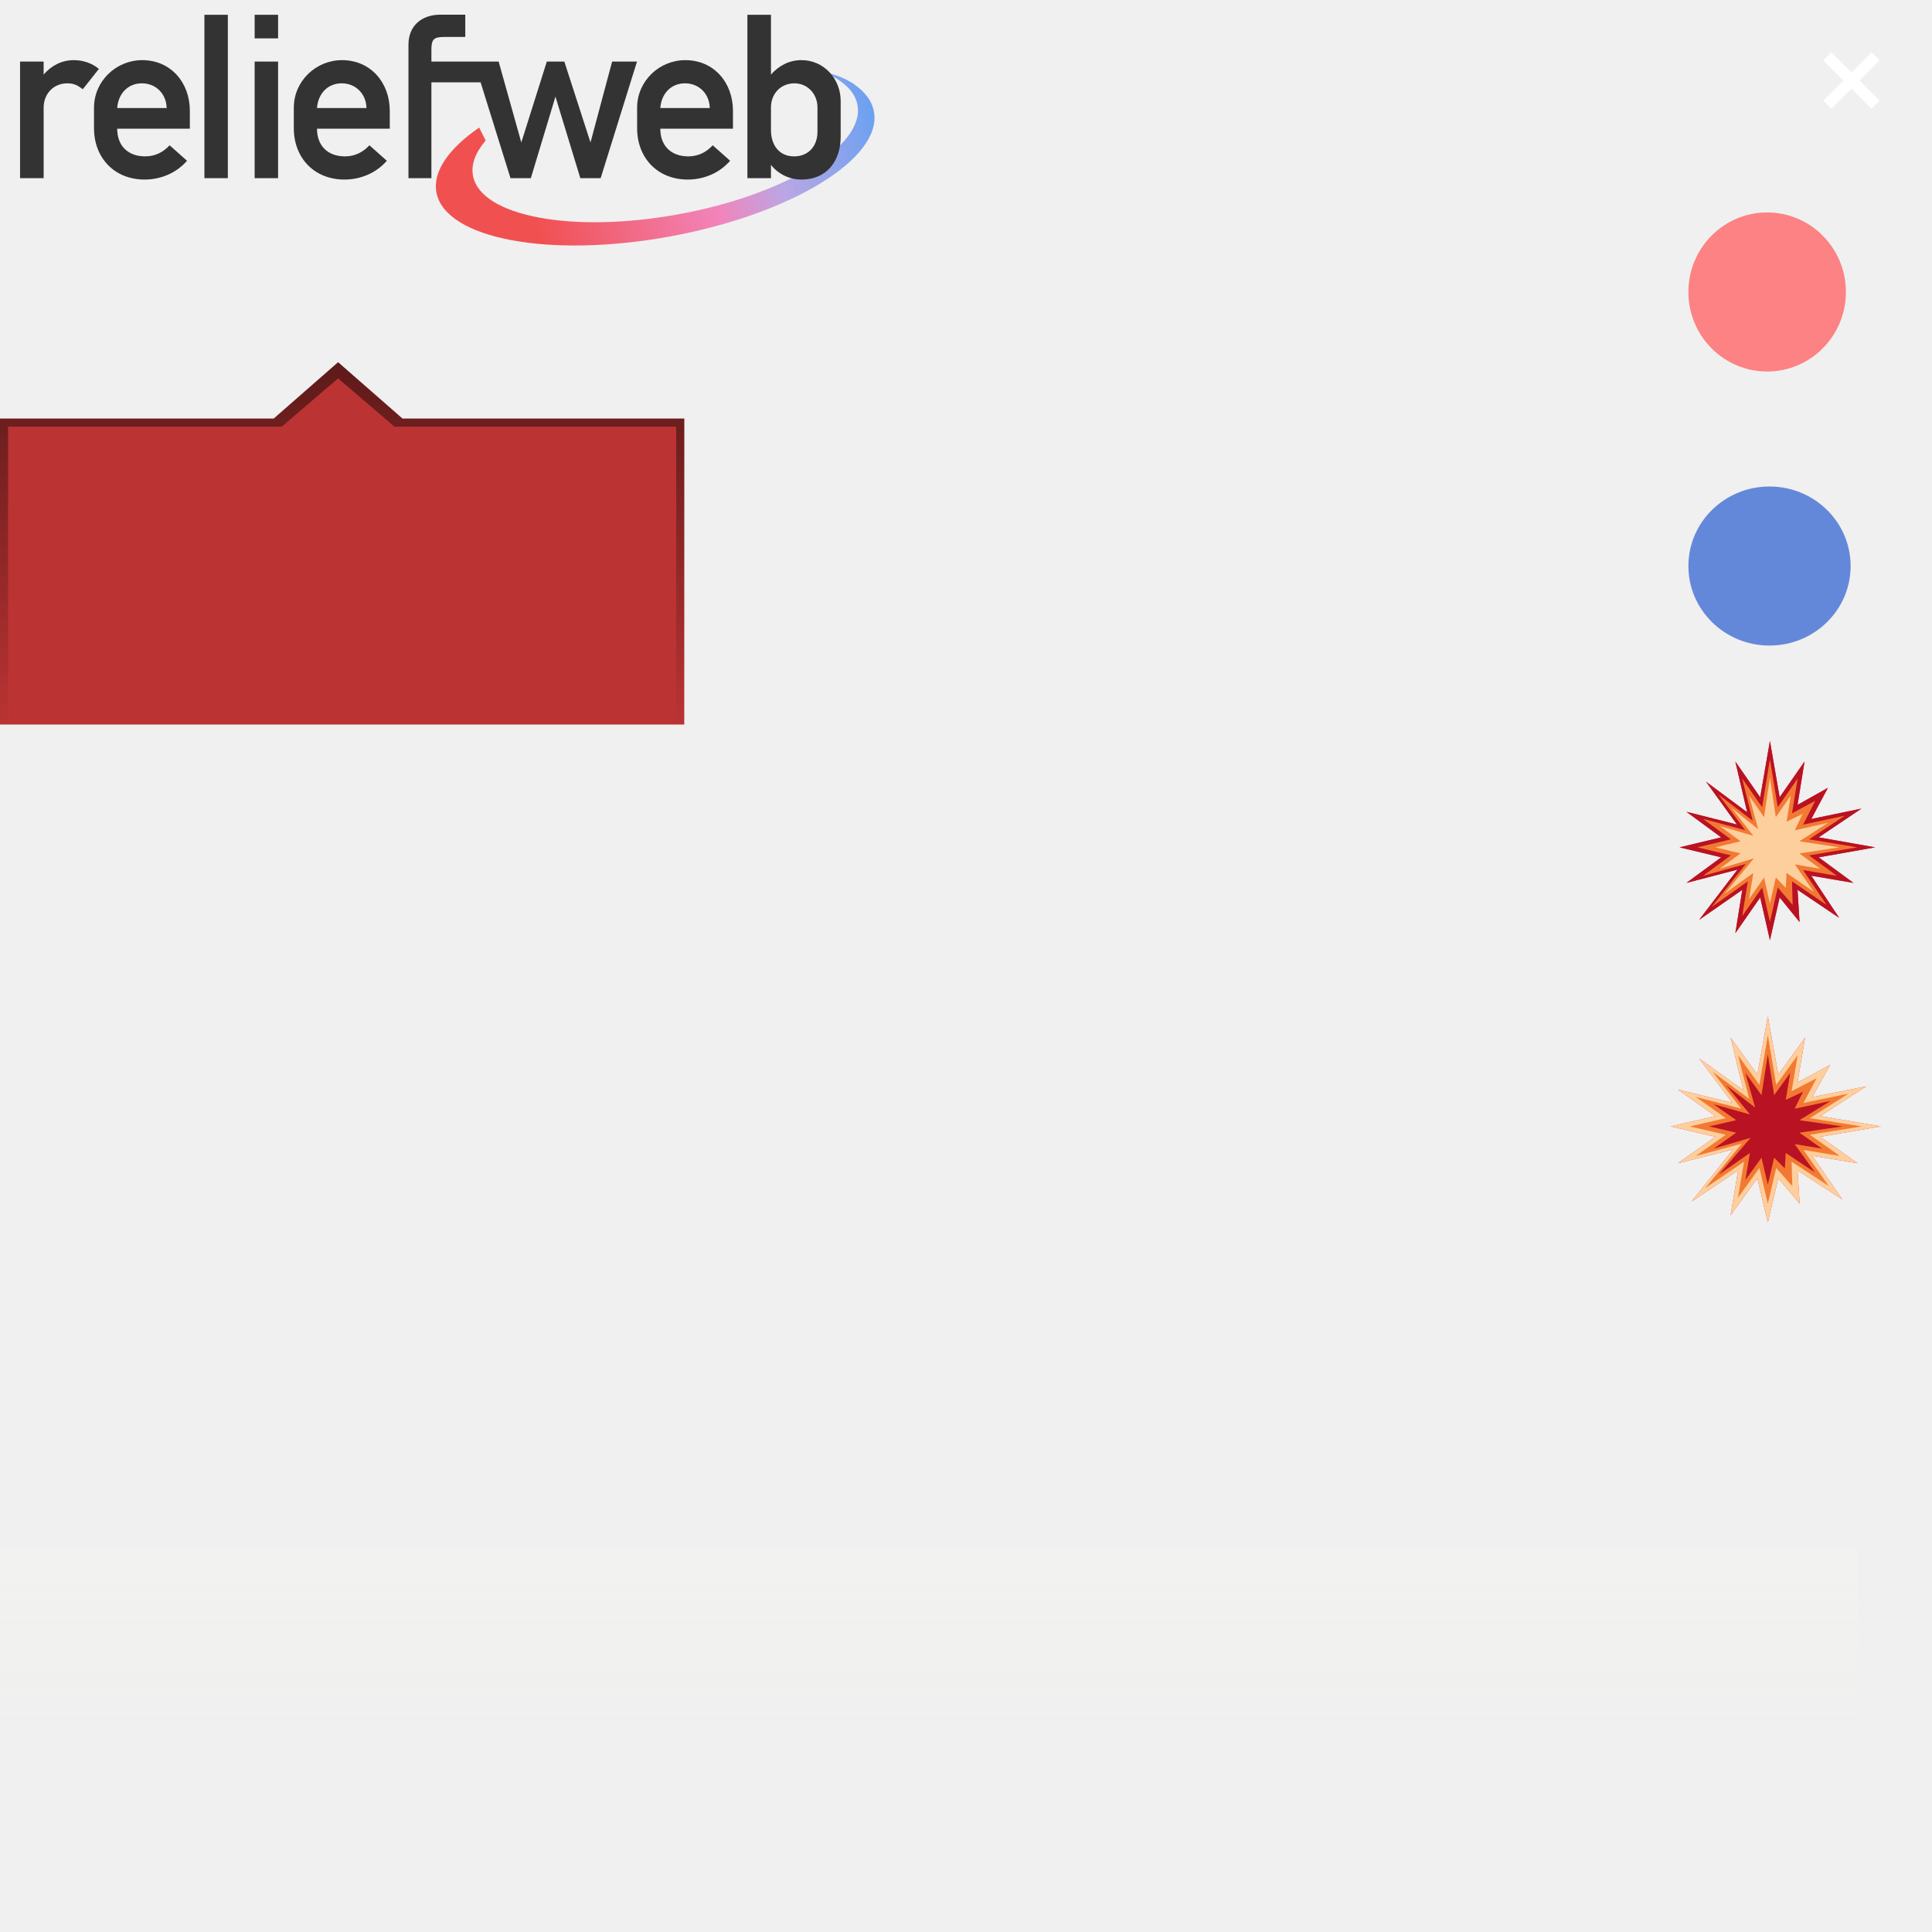
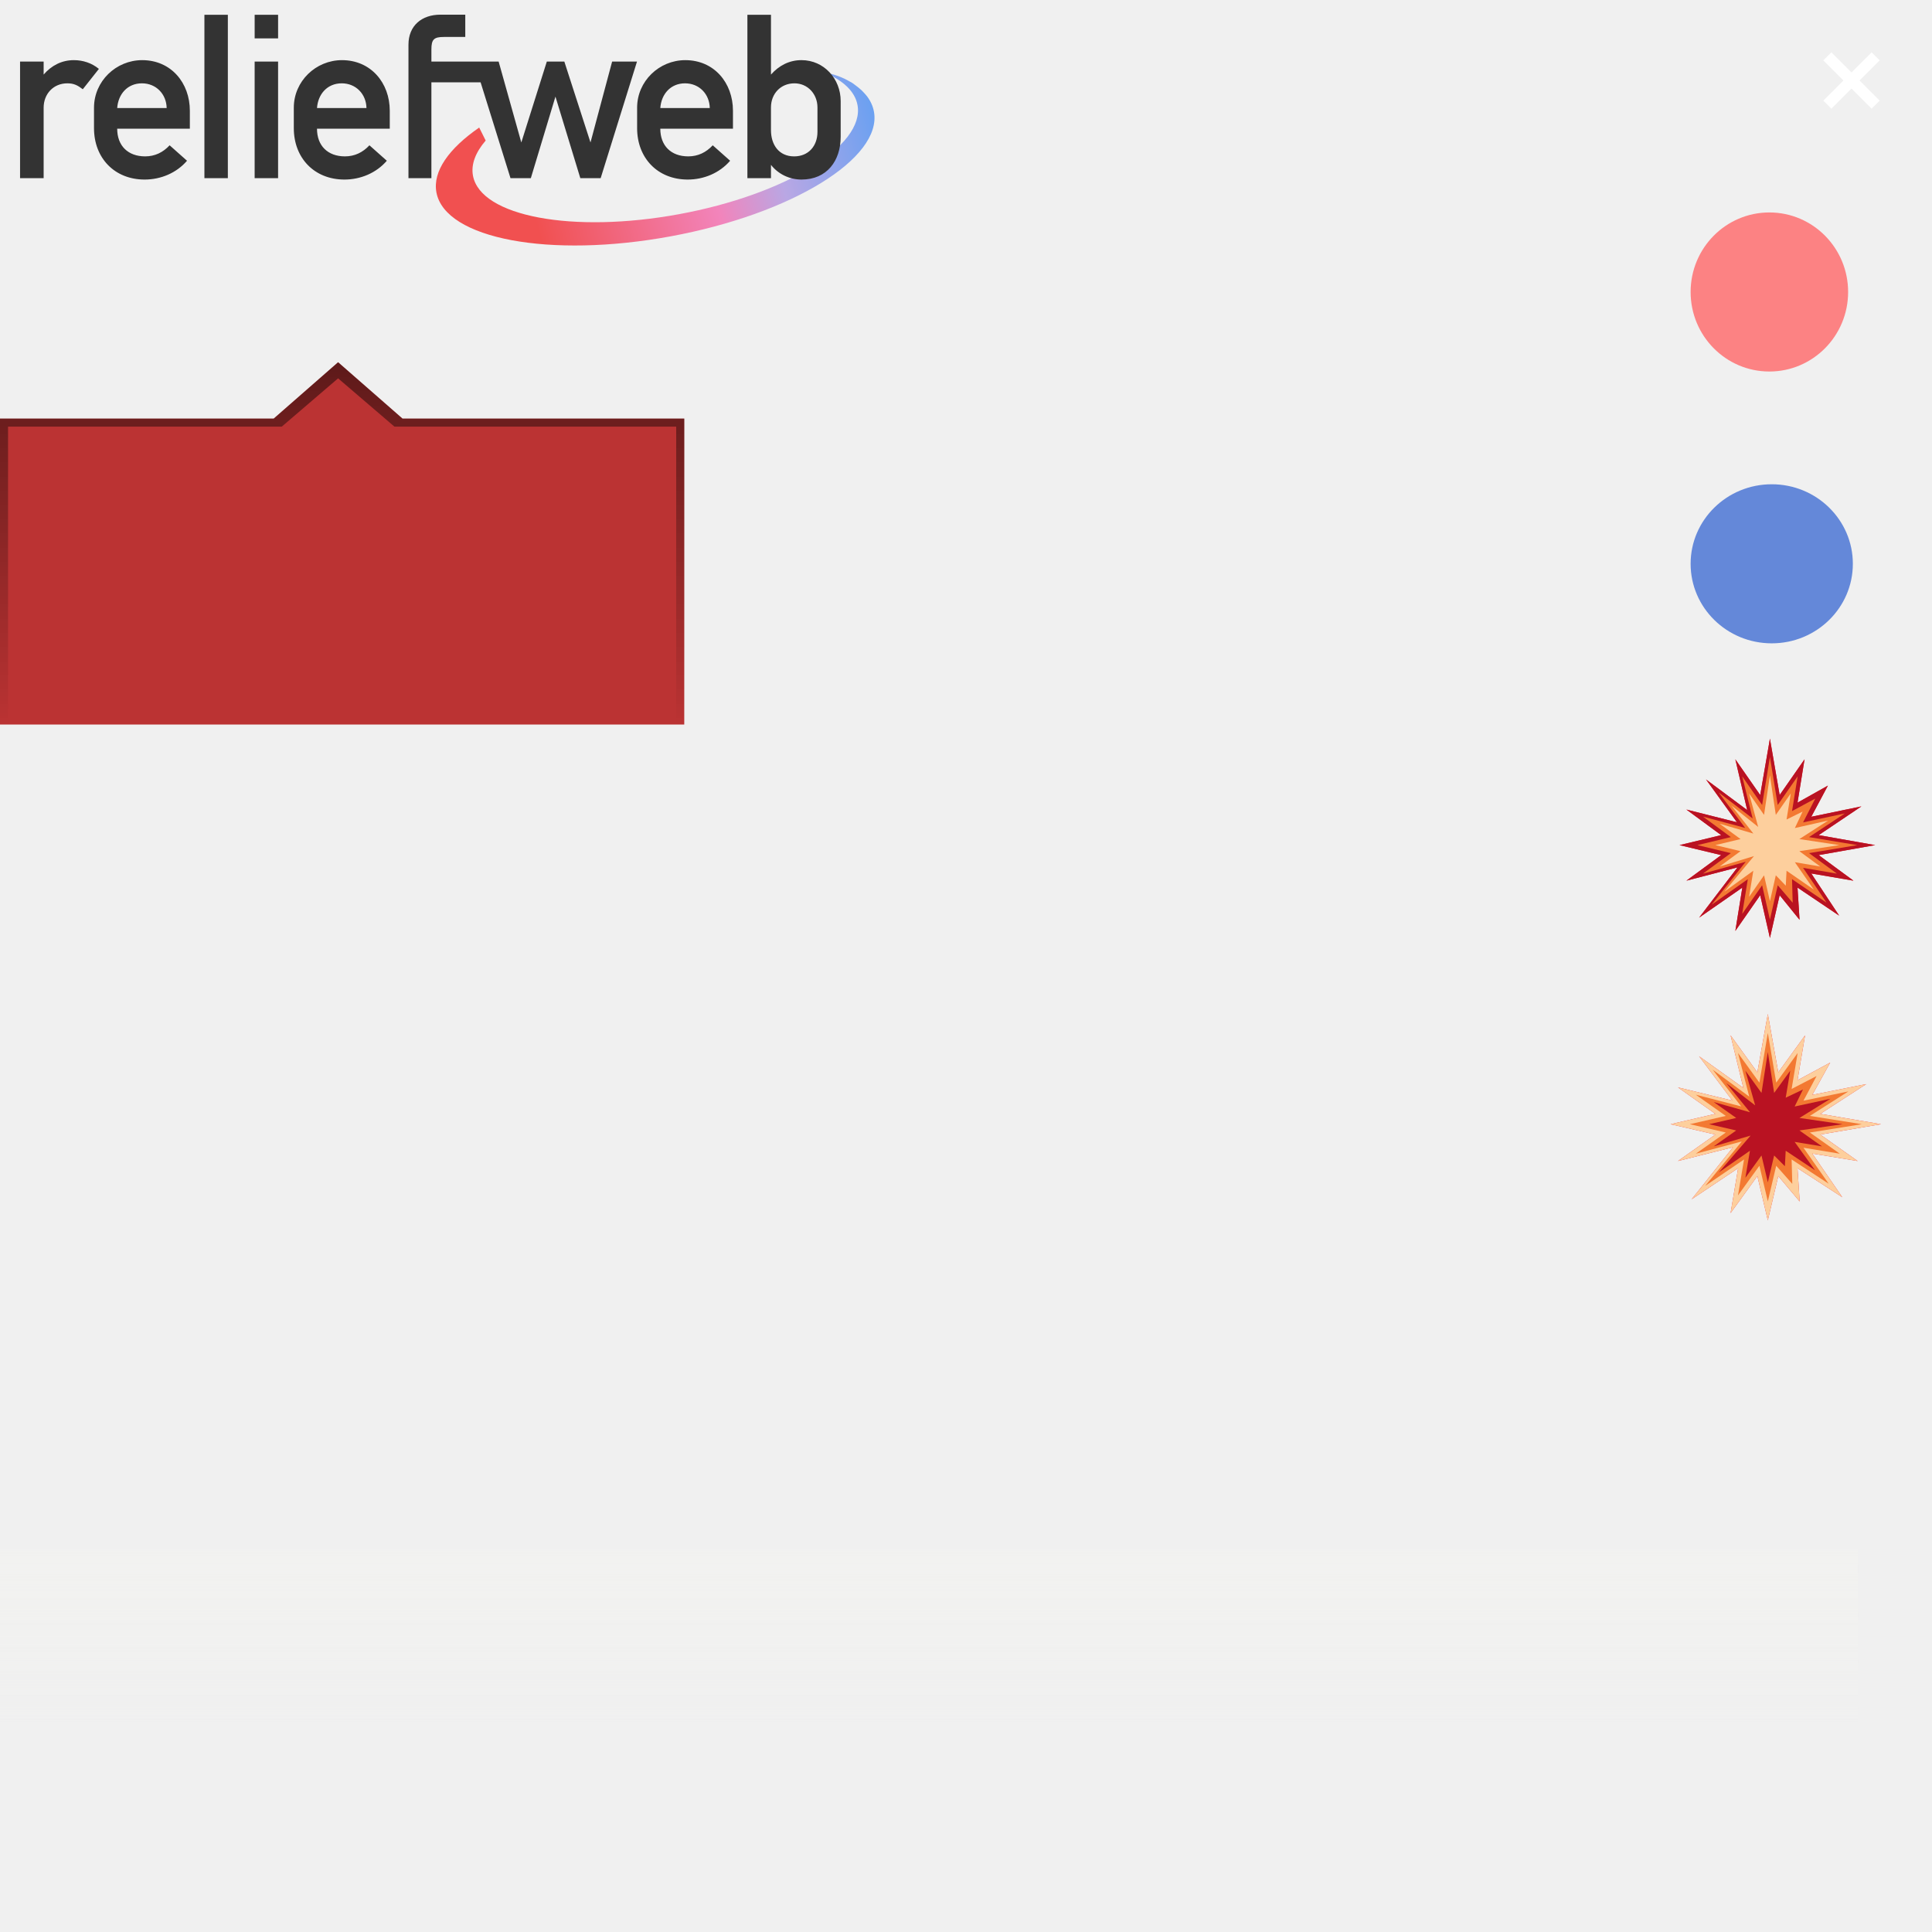
<svg xmlns="http://www.w3.org/2000/svg" xmlns:ns2="http://www.openswatchbook.org/uri/2009/osb" xmlns:xlink="http://www.w3.org/1999/xlink" width="240" height="240" id="svg9089" version="1.0">
  <defs id="defs9091">
    <linearGradient id="linearGradient6105">
      <stop style="stop-color:#d1d1cb;stop-opacity:0.941;" offset="0" id="stop6107" />
      <stop style="stop-color:#d1d1cb;stop-opacity:0;" offset="1" id="stop6109" />
    </linearGradient>
    <linearGradient id="linearGradient3815">
      <stop style="stop-color:#f4f4f0;stop-opacity:1;" offset="0" id="stop3817" />
      <stop style="stop-color:#f4f4f0;stop-opacity:0;" offset="1" id="stop3819" />
    </linearGradient>
    <linearGradient id="linearGradient3801">
      <stop style="stop-color:#000000;stop-opacity:1;" offset="0" id="stop3803" />
      <stop style="stop-color:#000000;stop-opacity:0;" offset="1" id="stop3805" />
    </linearGradient>
    <linearGradient xlink:href="#linearGradient3339" id="linearGradient10962" gradientUnits="userSpaceOnUse" gradientTransform="matrix(-1,0,0,-1,420,520)" x1="31" y1="133" x2="31" y2="137" />
    <linearGradient id="linearGradient7429">
      <stop style="stop-color:#505050;stop-opacity:1;" offset="0" id="stop7431" />
      <stop style="stop-color:#6c6c6c;stop-opacity:1" offset="1" id="stop7433" />
    </linearGradient>
    <linearGradient xlink:href="#linearGradient7429" id="linearGradient7583" gradientUnits="userSpaceOnUse" gradientTransform="translate(-590,-120)" x1="970.5" y1="240" x2="970.5" y2="220" />
    <linearGradient id="linearGradient5066-0">
      <stop id="stop5068-7" offset="0" style="stop-color:#3b9df9;stop-opacity:1;" />
      <stop style="stop-color:#b9a7e4;stop-opacity:1;" offset="0.41" id="stop5887" />
      <stop id="stop6014" offset="0.574" style="stop-color:#f284bb;stop-opacity:1;" />
      <stop style="stop-color:#f15050;stop-opacity:1;" offset="1" id="stop5070-3" />
    </linearGradient>
    <linearGradient xlink:href="#linearGradient5066-0" id="linearGradient6025" gradientUnits="userSpaceOnUse" x1="1732.605" y1="549.812" x2="1634" y2="576.362" />
    <linearGradient id="linearGradient3339">
      <stop style="stop-color:#606060;stop-opacity:1" offset="0" id="stop3341" />
      <stop style="stop-color:#808080;stop-opacity:1" offset="1" id="stop3343" />
    </linearGradient>
    <linearGradient xlink:href="#linearGradient3339" id="linearGradient5380" gradientUnits="userSpaceOnUse" gradientTransform="matrix(-1,0,0,-1,415,280)" x1="10" y1="150" x2="10" y2="190" />
    <linearGradient xlink:href="#linearGradient6974" id="linearGradient11383" x1="50" y1="1030" x2="70" y2="1050" gradientUnits="userSpaceOnUse" gradientTransform="translate(330,-970)" />
    <linearGradient id="linearGradient6974">
      <stop style="stop-color:#fefefd;stop-opacity:1" offset="0" id="stop6976" />
      <stop style="stop-color:#f4f4f0;stop-opacity:1" offset="1" id="stop6978" />
    </linearGradient>
    <linearGradient xlink:href="#linearGradient6974" id="linearGradient2853" gradientUnits="userSpaceOnUse" gradientTransform="matrix(2,0,0,1,-40,-20)" x1="20" y1="20" x2="220" y2="20" />
    <linearGradient xlink:href="#linearGradient5066-0" id="linearGradient2669" gradientUnits="userSpaceOnUse" x1="1732.605" y1="549.812" x2="1634" y2="576.362" />
    <linearGradient xlink:href="#linearGradient5066-0" id="linearGradient3688" gradientUnits="userSpaceOnUse" x1="1732.605" y1="549.812" x2="1634" y2="576.362" />
    <linearGradient xlink:href="#linearGradient5066-0" id="linearGradient3696" gradientUnits="userSpaceOnUse" x1="1732.605" y1="549.812" x2="1634" y2="576.362" />
    <linearGradient xlink:href="#linearGradient5066-0" id="linearGradient3702" gradientUnits="userSpaceOnUse" x1="1732.605" y1="549.812" x2="1634" y2="576.362" />
    <linearGradient xlink:href="#linearGradient5066-0" id="linearGradient3705" gradientUnits="userSpaceOnUse" x1="1732.605" y1="549.812" x2="1634" y2="576.362" gradientTransform="matrix(0.5281928,0,0,0.5281928,-798.4174,-270.621)" />
    <linearGradient xlink:href="#linearGradient5066-0" id="linearGradient3711" gradientUnits="userSpaceOnUse" gradientTransform="matrix(0.5281928,0,0,0.5281928,-788.1029,-265.4638)" x1="1732.605" y1="549.812" x2="1634" y2="576.362" />
    <linearGradient xlink:href="#linearGradient3339" id="linearGradient8439" gradientUnits="userSpaceOnUse" gradientTransform="matrix(-1,0,0,1,420,220)" x1="31" y1="133" x2="31" y2="137" />
    <linearGradient xlink:href="#linearGradient5066-0" id="linearGradient2472" gradientUnits="userSpaceOnUse" gradientTransform="matrix(0.5281928,0,0,0.5281928,-798.4174,-270.621)" x1="1540.001" y1="483.954" x2="1511.602" y2="512.353" />
    <linearGradient xlink:href="#linearGradient3801" id="linearGradient3809" x1="42" y1="45" x2="42" y2="90" gradientUnits="userSpaceOnUse" gradientTransform="translate(0,160)" />
    <linearGradient xlink:href="#linearGradient3815" id="linearGradient3824" gradientUnits="userSpaceOnUse" x1="120" y1="370" x2="120" y2="415" gradientTransform="translate(0,-200)" />
    <linearGradient xlink:href="#linearGradient3815" id="linearGradient3829" gradientUnits="userSpaceOnUse" x1="120" y1="370" x2="120" y2="415" gradientTransform="translate(0,-40)" />
    <radialGradient gradientUnits="userSpaceOnUse" gradientTransform="matrix(0.6722662,-0.1224433,0.1209445,0.6640372,-122.8897,351.4588)" r="9.763" fy="1042.425" fx="9.748" cy="1042.425" cx="9.748" id="radialGradient5365" xlink:href="#linearGradient5493" />
    <radialGradient gradientUnits="userSpaceOnUse" gradientTransform="matrix(0.9999999,0,0,1.051921,5.2988715e-7,-54.03301)" r="1.033" fy="1040.673" fx="4.591" cy="1040.673" cx="4.591" id="radialGradient5298" xlink:href="#linearGradient5322" />
    <linearGradient id="linearGradient5322">
      <stop style="stop-color:#ffffff;stop-opacity:1;" offset="0" id="stop5324" />
      <stop id="stop5300" offset="0.295" style="stop-color:#f6fafa;stop-opacity:0.498;" />
      <stop style="stop-color:#edf6f5;stop-opacity:0;" offset="1" id="stop5326" />
    </linearGradient>
    <linearGradient ns2:paint="solid" id="linearGradient5515">
      <stop id="stop5517" offset="0" style="stop-color:#ffffff;stop-opacity:1;" />
    </linearGradient>
    <linearGradient id="linearGradient5321">
      <stop id="stop5323" offset="0" style="stop-color:#ffffff;stop-opacity:1;" />
      <stop style="stop-color:#ffffff;stop-opacity:1;" offset="0.25" id="stop5331" />
      <stop style="stop-color:#d0221a;stop-opacity:0.655;" offset="0.5" id="stop5329" />
      <stop id="stop5325" offset="1" style="stop-color:#ba2929;stop-opacity:1;" />
    </linearGradient>
    <linearGradient id="linearGradient5335">
      <stop style="stop-color:#ffffff;stop-opacity:1;" offset="0" id="stop5337" />
      <stop id="stop5339" offset="0.318" style="stop-color:#d4360f;stop-opacity:0.807;" />
      <stop style="stop-color:#ba2929;stop-opacity:1;" offset="1" id="stop5343" />
    </linearGradient>
    <linearGradient id="linearGradient5347">
      <stop id="stop5349" offset="0" style="stop-color:#ffffff;stop-opacity:0.664;" />
      <stop style="stop-color:#000000;stop-opacity:0.445;" offset="0.295" id="stop5351" />
      <stop id="stop5355" offset="0.548" style="stop-color:#000000;stop-opacity:0.647;" />
      <stop id="stop5353" offset="1" style="stop-color:#000000;stop-opacity:1;" />
    </linearGradient>
    <linearGradient id="linearGradient5407">
      <stop style="stop-color:#ffffff;stop-opacity:0.664;" offset="0" id="stop5409" />
      <stop id="stop5411" offset="0.41" style="stop-color:#ee382f;stop-opacity:0.655;" />
      <stop style="stop-color:#d4302c;stop-opacity:0.827;" offset="0.716" id="stop5413" />
      <stop style="stop-color:#ba2929;stop-opacity:1;" offset="1" id="stop5415" />
    </linearGradient>
    <linearGradient id="linearGradient5493">
      <stop style="stop-color:#ffffff;stop-opacity:0.664;" offset="0" id="stop5495" />
      <stop id="stop5497" offset="0.395" style="stop-color:#ffa11c;stop-opacity:1;" />
      <stop style="stop-color:#ff8d00;stop-opacity:1;" offset="0.602" id="stop5499" />
      <stop style="stop-color:#dd6d00;stop-opacity:1;" offset="1" id="stop5501" />
    </linearGradient>
    <radialGradient gradientUnits="userSpaceOnUse" gradientTransform="matrix(0.6782683,-0.08298421,0.07890539,0.6449302,-79.12559,370.9917)" r="9.763" fy="1042.425" fx="9.748" cy="1042.425" cx="9.748" id="radialGradient5365-6" xlink:href="#linearGradient5407-4" />
    <radialGradient gradientUnits="userSpaceOnUse" gradientTransform="matrix(0.9999999,0,0,1.051921,5.2988715e-7,-54.03301)" r="1.033" fy="1040.673" fx="4.591" cy="1040.673" cx="4.591" id="radialGradient5298-1" xlink:href="#linearGradient5322-0" />
    <linearGradient id="linearGradient5322-0">
      <stop style="stop-color:#ffffff;stop-opacity:1;" offset="0" id="stop5324-2" />
      <stop id="stop5300-7" offset="0.295" style="stop-color:#f6fafa;stop-opacity:0.498;" />
      <stop style="stop-color:#edf6f5;stop-opacity:0;" offset="1" id="stop5326-9" />
    </linearGradient>
    <linearGradient ns2:paint="solid" id="linearGradient5515-8">
      <stop id="stop5517-6" offset="0" style="stop-color:#ffffff;stop-opacity:1;" />
    </linearGradient>
    <linearGradient id="linearGradient5321-0">
      <stop id="stop5323-3" offset="0" style="stop-color:#ffffff;stop-opacity:1;" />
      <stop style="stop-color:#ffffff;stop-opacity:1;" offset="0.25" id="stop5331-0" />
      <stop style="stop-color:#d0221a;stop-opacity:0.655;" offset="0.5" id="stop5329-3" />
      <stop id="stop5325-6" offset="1" style="stop-color:#ba2929;stop-opacity:1;" />
    </linearGradient>
    <linearGradient id="linearGradient5335-8">
      <stop style="stop-color:#ffffff;stop-opacity:1;" offset="0" id="stop5337-7" />
      <stop id="stop5339-3" offset="0.318" style="stop-color:#d4360f;stop-opacity:0.807;" />
      <stop style="stop-color:#ba2929;stop-opacity:1;" offset="1" id="stop5343-7" />
    </linearGradient>
    <linearGradient id="linearGradient5347-9">
      <stop id="stop5349-9" offset="0" style="stop-color:#ffffff;stop-opacity:0.664;" />
      <stop style="stop-color:#000000;stop-opacity:0.445;" offset="0.295" id="stop5351-4" />
      <stop id="stop5355-7" offset="0.548" style="stop-color:#000000;stop-opacity:0.647;" />
      <stop id="stop5353-5" offset="1" style="stop-color:#000000;stop-opacity:1;" />
    </linearGradient>
    <linearGradient id="linearGradient5407-4">
      <stop style="stop-color:#ffffff;stop-opacity:0.664;" offset="0" id="stop5409-4" />
      <stop id="stop5411-7" offset="0.372" style="stop-color:#ec4027;stop-opacity:0.655;" />
      <stop style="stop-color:#d4302c;stop-opacity:0.827;" offset="0.716" id="stop5413-2" />
      <stop style="stop-color:#c32929;stop-opacity:1;" offset="1" id="stop5415-4" />
    </linearGradient>
    <linearGradient id="linearGradient5493-1">
      <stop style="stop-color:#ffffff;stop-opacity:0.664;" offset="0" id="stop5495-5" />
      <stop id="stop5497-8" offset="0.395" style="stop-color:#ffa11c;stop-opacity:1;" />
      <stop style="stop-color:#ff8d00;stop-opacity:1;" offset="0.602" id="stop5499-7" />
      <stop style="stop-color:#dd6d00;stop-opacity:1;" offset="1" id="stop5501-3" />
    </linearGradient>
    <linearGradient xlink:href="#linearGradient3339-2" id="linearGradient5380-6" gradientUnits="userSpaceOnUse" gradientTransform="matrix(-1,0,0,-1,415,280)" x1="10" y1="150" x2="10" y2="190" />
    <linearGradient id="linearGradient3339-2">
      <stop style="stop-color:#606060;stop-opacity:1" offset="0" id="stop3341-7" />
      <stop style="stop-color:#808080;stop-opacity:1" offset="1" id="stop3343-2" />
    </linearGradient>
    <linearGradient y2="190" x2="10" y1="150" x1="10" gradientTransform="matrix(-1,0,0,-1,415,440)" gradientUnits="userSpaceOnUse" id="linearGradient5523" xlink:href="#linearGradient3339-2" />
    <linearGradient xlink:href="#linearGradient3339-0" id="linearGradient5380-4" gradientUnits="userSpaceOnUse" gradientTransform="matrix(-1,0,0,-1,415,280)" x1="10" y1="150" x2="10" y2="190" />
    <linearGradient id="linearGradient3339-0">
      <stop style="stop-color:#606060;stop-opacity:1" offset="0" id="stop3341-6" />
      <stop style="stop-color:#808080;stop-opacity:1" offset="1" id="stop3343-9" />
    </linearGradient>
    <linearGradient y2="190" x2="10" y1="150" x1="10" gradientTransform="matrix(-1,0,0,-1,635,665)" gradientUnits="userSpaceOnUse" id="linearGradient5523-4" xlink:href="#linearGradient3339-0" />
    <radialGradient xlink:href="#linearGradient5493" id="radialGradient6076" gradientUnits="userSpaceOnUse" gradientTransform="matrix(0.6722662,-0.1224433,0.1209445,0.6640372,91.58193,-426.1163)" cx="9.748" cy="1042.425" fx="9.748" fy="1042.425" r="9.763" />
    <linearGradient xlink:href="#linearGradient6105" id="linearGradient6111" x1="0" y1="385" x2="100" y2="385" gradientUnits="userSpaceOnUse" />
    <linearGradient xlink:href="#linearGradient5066-0" id="linearGradient8764" gradientUnits="userSpaceOnUse" gradientTransform="matrix(0.5120857,0,0,0.5120857,-768.3557,-100.8013)" x1="1732.605" y1="549.812" x2="1634" y2="576.362" />
    <linearGradient xlink:href="#linearGradient3815-2" id="linearGradient3829-6" gradientUnits="userSpaceOnUse" x1="120" y1="370" x2="120" y2="415" gradientTransform="translate(0,-40)" />
    <linearGradient id="linearGradient3815-2">
      <stop style="stop-color:#f4f4f0;stop-opacity:1;" offset="0" id="stop3817-4" />
      <stop style="stop-color:#f4f4f0;stop-opacity:0;" offset="1" id="stop3819-4" />
    </linearGradient>
    <linearGradient y2="415" x2="120" y1="370" x1="120" gradientTransform="translate(4.3970219e-8,-40)" gradientUnits="userSpaceOnUse" id="linearGradient8783" xlink:href="#linearGradient3815-2" />
  </defs>
  <g id="layer3" style="display:none" transform="translate(0,-160)">
    <rect style="color:#000000;fill:#e6e6e6;fill-opacity:1;fill-rule:nonzero;stroke:none;stroke-width:0.201;marker:none;visibility:visible;display:inline;overflow:visible;enable-background:accumulate" id="rect37331" width="240" height="240" x="0" y="160" />
  </g>
  <g id="layer1" style="display:inline" transform="translate(0,-160)">
    <path id="path4933-0-6" d="m 102.36,168.985 c 2.352,0.981 3.849,2.362 4.163,4.065 0.935,5.07 -8.99,11.134 -22.182,13.559 -13.192,2.425 -24.653,0.281 -25.588,-4.789 -0.26,-1.408 0.325,-2.898 1.58,-4.361 l -0.806,-1.613 c -3.756,2.591 -5.795,5.437 -5.315,8.047 1.064,5.788 14.098,8.232 29.11,5.463 15.012,-2.769 26.307,-9.696 25.243,-15.485 -0.127,-0.69 -0.422,-1.334 -0.872,-1.925 -0.085,-0.112 -0.183,-0.221 -0.28,-0.329 -0.005,-0.005 -0.012,-0.011 -0.016,-0.016 -0.104,-0.111 -0.212,-0.233 -0.329,-0.346 -0.247,-0.237 -0.524,-0.462 -0.839,-0.691 -0.102,-0.074 -0.203,-0.159 -0.313,-0.23 -0.057,-0.038 -0.122,-0.078 -0.181,-0.115 -0.04,-0.025 -0.09,-0.041 -0.132,-0.066 -0.841,-0.498 -1.895,-0.934 -3.242,-1.168 l -5e-5,-2e-5 z" style="fill:url(#linearGradient8764);fill-opacity:1;fill-rule:nonzero;stroke:none;stroke-width:0.575px;marker:none;visibility:visible;display:inline;overflow:visible;enable-background:accumulate" />
    <path style="font-size:24px;font-style:normal;font-variant:normal;font-weight:normal;font-stretch:normal;text-indent:0;text-align:start;text-decoration:none;line-height:100%;letter-spacing:normal;word-spacing:normal;text-transform:none;direction:ltr;block-progression:tb;writing-mode:lr-tb;text-anchor:start;fill:#333333;fill-opacity:1;fill-rule:nonzero;stroke:none;stroke-width:1.63;marker:none;visibility:visible;display:inline;overflow:visible;enable-background:accumulate;font-family:Futura Lt BT;-inkscape-font-specification:Futura Lt BT" d="m 54.71,161.822 c -2.311,0 -3.969,1.357 -3.969,3.729 l 0,16.579 2.848,0 0,-11.906 6.113,0 3.713,11.906 2.528,0 L 69,172 l 3.089,10.13 2.528,0 4.513,-14.482 -3.089,0 -2.688,10.05 -3.249,-10.05 -2.176,0 -3.169,10.05 -2.816,-10.05 -8.353,0 c -5.1e-5,-0.517 0,-0.987 0,-1.504 -5.1e-5,-1.247 0.306,-1.552 1.552,-1.552 0,0 2.656,0 2.656,0 l 0,-2.768 -3.088,0 z m -29.317,0.016 0,20.291 2.912,0 0,-20.291 -2.912,0 z m 6.241,0 0,2.928 2.912,0 0,-2.928 -2.912,0 z m 61.21,0 0,20.291 2.929,0 0,-1.648 c 0.912,1.155 2.303,1.824 3.793,1.824 3.162,0 4.865,-2.333 4.865,-5.313 l 0,-4.449 c 0,-2.737 -2.067,-5.073 -4.865,-5.073 -1.52,0 -2.789,0.667 -3.793,1.792 l 0,-7.425 -2.929,0 z m -83.662,5.633 c -1.52,0 -2.788,0.667 -3.761,1.792 l 0,-1.616 -2.929,0 0,14.482 2.929,0 0,-8.753 c 0,-1.703 1.211,-3.025 2.944,-3.025 0.821,0 1.282,0.25 1.92,0.736 l 2,-2.528 c -0.882,-0.73 -1.979,-1.088 -3.105,-1.088 z m 8.481,0 c -3.254,0 -5.985,2.621 -5.985,5.905 l 0,2.544 c 0,3.71 2.549,6.385 6.289,6.385 2.007,0 3.957,-0.816 5.265,-2.336 l -2.16,-1.92 c -0.821,0.882 -1.824,1.376 -3.041,1.376 -2.129,0 -3.473,-1.312 -3.473,-3.441 l 9.026,0 0,-2.224 c 0,-3.466 -2.333,-6.289 -5.921,-6.289 z m 24.82,0 c -3.254,0 -5.985,2.621 -5.985,5.905 l 0,2.544 c -5.2e-5,3.71 2.549,6.385 6.289,6.385 2.007,0 3.957,-0.816 5.265,-2.336 l -2.16,-1.92 c -0.821,0.882 -1.824,1.376 -3.041,1.376 -2.129,0 -3.473,-1.312 -3.473,-3.441 l 9.041,0 0,-2.224 c 0,-3.466 -2.349,-6.289 -5.937,-6.289 z m 42.647,0 c -3.254,0 -5.985,2.621 -5.985,5.905 l 0,2.544 c 0,3.71 2.549,6.385 6.289,6.385 2.007,0 3.957,-0.816 5.265,-2.336 l -2.16,-1.92 c -0.821,0.882 -1.824,1.376 -3.041,1.376 -2.129,0 -3.473,-1.312 -3.473,-3.441 l 9.026,0 0,-2.224 c 0,-3.466 -2.333,-6.289 -5.921,-6.289 z m -53.497,0.176 0,14.482 2.912,0 0,-14.482 -2.912,0 z m -14.002,2.704 c 1.764,0 3.042,1.339 3.073,3.073 l -6.145,0 c 0.122,-1.733 1.278,-3.073 3.073,-3.073 z m 24.82,0 c 1.764,0 3.042,1.339 3.073,3.073 l -6.145,0 c 0.122,-1.733 1.278,-3.073 3.073,-3.073 z m 42.647,0 c 1.764,0 3.042,1.339 3.073,3.073 l -6.145,0 c 0.122,-1.733 1.278,-3.073 3.073,-3.073 z m 13.586,0 c 1.672,0 2.864,1.351 2.864,2.993 l 0,3.041 c 0,1.733 -1.102,3.041 -2.896,3.041 -1.916,0 -2.88,-1.471 -2.88,-3.265 l 0,-2.816 c 0,-1.703 1.21,-2.993 2.912,-2.993 z" id="path3216-7-2" />
    <path id="path37333" d="m 42,205 -8,7 -34,0 0,38 85,0 0,-38 -35,0 z" style="color:#000000;fill:#bb3333;fill-opacity:1;fill-rule:nonzero;stroke:none;stroke-width:1;marker:none;visibility:visible;display:inline;overflow:visible;enable-background:accumulate" />
    <path style="font-size:medium;font-style:normal;font-variant:normal;font-weight:normal;font-stretch:normal;text-indent:0;text-align:start;text-decoration:none;line-height:normal;letter-spacing:normal;word-spacing:normal;text-transform:none;direction:ltr;block-progression:tb;writing-mode:lr-tb;text-anchor:start;baseline-shift:baseline;opacity:0.5;color:#000000;fill:url(#linearGradient3809);fill-opacity:1;fill-rule:nonzero;stroke:none;stroke-width:1.972;marker:none;visibility:visible;display:inline;overflow:visible;enable-background:accumulate;font-family:Sans;-inkscape-font-specification:Sans" d="m 42,205 -8,7 -34,0 0,38 0,0 85,0 0,-38 -35,0 z m 0,2 7,6 35,0 0,37 -83,0 0,-37 34,0 z" id="path37353" />
    <rect style="color:#000000;fill:#ffffff;fill-opacity:1;fill-rule:nonzero;stroke:#a0a0a0;stroke-width:1;stroke-miterlimit:4;stroke-opacity:1;stroke-dasharray:none;marker:none;visibility:visible;display:inline;overflow:visible;enable-background:accumulate" id="rect37359" width="24.259" height="24.259" x="401.528" y="-44.589" transform="matrix(0.7071068,0.7071068,-0.7071068,0.7071068,0,0)" />
    <path style="fill:#ffffff;fill-opacity:1;fill-rule:nonzero;stroke:none;stroke-width:1.63;marker:none;visibility:visible;display:inline;overflow:visible;enable-background:accumulate" d="m 226.5,172.5 1,1 2.5,-2.5 2.5,2.5 1,-1 -2.5,-2.5 2.5,-2.5 -1,-1 -2.5,2.5 -2.5,-2.5 -1,1 2.5,2.5 -2.5,2.5 z" id="path7575" />
-     <path style="fill:#fc8283;fill-opacity:1;stroke:none;display:inline" id="path5606" d="m 29.176,9.676 a 9.412,9.441 0 1 1 -18.824,0 9.412,9.441 0 1 1 18.824,0 z" transform="matrix(1.0394,0,0,1.046524,198.9784,186.145)" />
+     <path style="fill:#fc8283;fill-opacity:1;stroke:none;display:inline" id="path5606" d="m 29.176,9.676 a 9.412,9.441 0 1 1 -18.824,0 9.412,9.441 0 1 1 18.824,0 z" transform="matrix(1.0394,0,0,1.046524,199.2551,186.145)" />
    <path style="color:#000000;fill:url(#linearGradient8783);fill-opacity:1;fill-rule:nonzero;stroke:none;stroke-width:2;marker:none;visibility:visible;display:inline;overflow:visible;enable-background:accumulate" d="m -9.213,352.514 0,30 240,0 0,-30 z" id="rect3813" />
-     <g id="g3182" transform="matrix(1.68704,0,0,1.668186,193.6401,273.9938)">
+     <g id="g3182" transform="matrix(1.68704,0,0,1.668186,193.6401,273.7171)">
      <g id="g3184">
-         <polygon id="polygon3186" points="15.391,7.338 16.161,11.685 18.133,8.93 17.577,12.272 19.984,10.958 18.666,13.361 22.637,12.561 19.253,14.777 23.728,15.547 19.253,16.317 22.008,18.289 18.666,17.734 20.876,20.985 17.577,18.823 17.737,21.306 16.161,19.41 15.391,22.708 14.621,19.41 12.649,22.165 13.204,18.823 9.778,21.141 12.824,17.264 8.773,18.289 11.528,16.318 8.229,15.547 11.528,14.777 8.773,12.805 12.779,13.787 10.327,10.483 13.589,12.844 12.649,8.93 14.62,11.685 " style="fill:#ec1b2e" />
-         <polygon id="polygon3188" points="18.487,16.166 20.692,17.744 18.017,17.299 19.873,19.982 17.143,18.172 17.192,19.99 16.009,18.643 15.391,21.291 14.772,18.643 13.194,20.848 13.64,18.172 10.781,20.138 13.474,16.83 10.09,17.744 12.295,16.166 9.647,15.547 12.295,14.929 10.09,13.351 13.43,14.222 11.33,11.487 14.023,13.494 13.194,10.246 14.772,12.452 15.391,8.756 16.009,12.452 17.587,10.246 17.143,12.921 18.981,11.96 18.017,13.795 21.321,13.107 18.487,14.929 22.31,15.547 " style="fill:#f05b40" />
-         <polygon id="polygon3190" points="17.721,16.013 19.377,17.198 17.366,16.865 18.869,18.978 16.708,17.523 16.646,18.674 15.856,17.876 15.391,19.873 14.925,17.877 13.74,19.533 14.074,17.523 11.784,19.135 14.124,16.394 11.406,17.198 13.062,16.013 11.064,15.547 13.062,15.081 11.405,13.896 14.079,14.657 12.333,12.49 14.458,14.144 13.74,11.562 14.925,13.217 15.391,10.174 15.856,13.217 17.042,11.562 16.708,13.572 17.979,12.963 17.366,14.23 20.005,13.652 17.721,15.082 20.892,15.547 " style="fill:#f69463" />
-         <polygon id="polygon3192" points="15.391,7.338 16.161,11.685 18.133,8.93 17.577,12.272 19.984,10.958 18.666,13.361 22.637,12.561 19.253,14.777 23.728,15.547 19.253,16.317 22.008,18.289 18.666,17.734 20.876,20.985 17.577,18.823 17.737,21.306 16.161,19.41 15.391,22.708 14.621,19.41 12.649,22.165 13.204,18.823 9.778,21.141 12.824,17.264 8.773,18.289 11.528,16.318 8.229,15.547 11.528,14.777 8.773,12.805 12.779,13.787 10.327,10.483 13.589,12.844 12.649,8.93 14.62,11.685 " style="fill:#fdcf9d" />
-         <polygon id="polygon3194" points="18.487,16.166 20.692,17.744 18.017,17.299 19.873,19.982 17.143,18.172 17.192,19.99 16.009,18.643 15.391,21.291 14.772,18.643 13.194,20.848 13.64,18.172 10.781,20.138 13.474,16.83 10.09,17.744 12.295,16.166 9.647,15.547 12.295,14.929 10.09,13.351 13.43,14.222 11.33,11.487 14.023,13.494 13.194,10.246 14.772,12.452 15.391,8.756 16.009,12.452 17.587,10.246 17.143,12.921 18.981,11.96 18.017,13.795 21.321,13.107 18.487,14.929 22.31,15.547 " style="fill:#f37932" />
-         <polygon id="polygon3196" points="17.721,16.013 19.377,17.198 17.366,16.865 18.869,18.978 16.708,17.523 16.646,18.674 15.856,17.876 15.391,19.873 14.925,17.877 13.74,19.533 14.074,17.523 11.784,19.135 14.124,16.394 11.406,17.198 13.062,16.013 11.064,15.547 13.062,15.081 11.405,13.896 14.079,14.657 12.333,12.49 14.458,14.144 13.74,11.562 14.925,13.217 15.391,10.174 15.856,13.217 17.042,11.562 16.708,13.572 17.979,12.963 17.366,14.23 20.005,13.652 17.721,15.082 20.892,15.547 " style="fill:#b91222" />
+         <polygon id="polygon3186" points="19.984,10.958 18.666,13.361 22.637,12.561 19.253,14.777 23.728,15.547 19.253,16.317 22.008,18.289 18.666,17.734 20.876,20.985 17.577,18.823 17.737,21.306 16.161,19.41 15.391,22.708 14.621,19.41 12.649,22.165 13.204,18.823 9.778,21.141 12.824,17.264 8.773,18.289 11.528,16.318 8.229,15.547 11.528,14.777 8.773,12.805 12.779,13.787 10.327,10.483 13.589,12.844 12.649,8.93 14.62,11.685 15.391,7.338 16.161,11.685 18.133,8.93 17.577,12.272 " style="fill:#ec1b2e" />
+         <polygon id="polygon3188" points="17.143,18.172 17.192,19.99 16.009,18.643 15.391,21.291 14.772,18.643 13.194,20.848 13.64,18.172 10.781,20.138 13.474,16.83 10.09,17.744 12.295,16.166 9.647,15.547 12.295,14.929 10.09,13.351 13.43,14.222 11.33,11.487 14.023,13.494 13.194,10.246 14.772,12.452 15.391,8.756 16.009,12.452 17.587,10.246 17.143,12.921 18.981,11.96 18.017,13.795 21.321,13.107 18.487,14.929 22.31,15.547 18.487,16.166 20.692,17.744 18.017,17.299 19.873,19.982 " style="fill:#f05b40" />
+         <polygon id="polygon3190" points="16.708,17.523 16.646,18.674 15.856,17.876 15.391,19.873 14.925,17.877 13.74,19.533 14.074,17.523 11.784,19.135 14.124,16.394 11.406,17.198 13.062,16.013 11.064,15.547 13.062,15.081 11.405,13.896 14.079,14.657 12.333,12.49 14.458,14.144 13.74,11.562 14.925,13.217 15.391,10.174 15.856,13.217 17.042,11.562 16.708,13.572 17.979,12.963 17.366,14.23 20.005,13.652 17.721,15.082 20.892,15.547 17.721,16.013 19.377,17.198 17.366,16.865 18.869,18.978 " style="fill:#f69463" />
+         <polygon id="polygon3192" points="19.984,10.958 18.666,13.361 22.637,12.561 19.253,14.777 23.728,15.547 19.253,16.317 22.008,18.289 18.666,17.734 20.876,20.985 17.577,18.823 17.737,21.306 16.161,19.41 15.391,22.708 14.621,19.41 12.649,22.165 13.204,18.823 9.778,21.141 12.824,17.264 8.773,18.289 11.528,16.318 8.229,15.547 11.528,14.777 8.773,12.805 12.779,13.787 10.327,10.483 13.589,12.844 12.649,8.93 14.62,11.685 15.391,7.338 16.161,11.685 18.133,8.93 17.577,12.272 " style="fill:#fdcf9d" />
+         <polygon id="polygon3194" points="17.143,18.172 17.192,19.99 16.009,18.643 15.391,21.291 14.772,18.643 13.194,20.848 13.64,18.172 10.781,20.138 13.474,16.83 10.09,17.744 12.295,16.166 9.647,15.547 12.295,14.929 10.09,13.351 13.43,14.222 11.33,11.487 14.023,13.494 13.194,10.246 14.772,12.452 15.391,8.756 16.009,12.452 17.587,10.246 17.143,12.921 18.981,11.96 18.017,13.795 21.321,13.107 18.487,14.929 22.31,15.547 18.487,16.166 20.692,17.744 18.017,17.299 19.873,19.982 " style="fill:#f37932" />
+         <polygon id="polygon3196" points="16.708,17.523 16.646,18.674 15.856,17.876 15.391,19.873 14.925,17.877 13.74,19.533 14.074,17.523 11.784,19.135 14.124,16.394 11.406,17.198 13.062,16.013 11.064,15.547 13.062,15.081 11.405,13.896 14.079,14.657 12.333,12.49 14.458,14.144 13.74,11.562 14.925,13.217 15.391,10.174 15.856,13.217 17.042,11.562 16.708,13.572 17.979,12.963 17.366,14.23 20.005,13.652 17.721,15.082 20.892,15.547 17.721,16.013 19.377,17.198 17.366,16.865 18.869,18.978 " style="fill:#b91222" />
      </g>
    </g>
-     <g transform="matrix(1.568084,0,0,1.611003,197.0545,239.8415)" id="g3-9">
+     <g transform="matrix(1.568084,0,0,1.611003,197.0545,239.5648)" id="g3-9">
      <g id="g5-0">
-         <polygon style="fill:#ec1b2e" points="7.931,18.52 10.686,16.549 7.387,15.778 10.686,15.008 7.931,13.036 11.937,14.018 9.484,10.714 12.746,13.075 11.807,9.161 13.777,11.916 14.548,7.569 15.318,11.916 17.29,9.161 16.734,12.503 19.142,11.188 17.823,13.592 21.794,12.792 18.41,15.008 22.885,15.778 18.41,16.548 21.165,18.52 17.823,17.965 20.033,21.216 16.734,19.054 16.895,21.537 15.318,19.641 14.548,22.939 13.778,19.641 11.807,22.396 12.361,19.054 8.936,21.372 11.981,17.495 " id="polygon7-5" />
-         <polygon style="fill:#f05b40" points="13.93,12.683 14.548,8.987 15.166,12.683 16.744,10.477 16.3,13.152 18.139,12.191 17.174,14.026 20.479,13.338 17.645,15.16 21.467,15.778 17.645,16.396 19.85,17.975 17.174,17.53 19.03,20.213 16.3,18.403 16.35,20.221 15.166,18.874 14.548,21.521 13.93,18.874 12.352,21.079 12.797,18.403 9.938,20.369 12.631,17.061 9.247,17.975 11.452,16.396 8.805,15.778 11.452,15.16 9.247,13.582 12.587,14.453 10.487,11.718 13.181,13.725 12.352,10.477 " id="polygon9-6" />
-         <polygon style="fill:#f69463" points="14.082,13.448 14.548,10.405 15.014,13.448 16.199,11.793 15.865,13.803 17.136,13.194 16.523,14.461 19.162,13.883 16.878,15.312 20.049,15.778 16.878,16.244 18.534,17.429 16.523,17.096 18.026,19.209 15.865,17.754 15.804,18.905 15.014,18.107 14.548,20.104 14.082,18.108 12.897,19.764 13.231,17.754 10.941,19.366 13.281,16.625 10.563,17.429 12.219,16.244 10.222,15.778 12.219,15.312 10.562,14.127 13.236,14.888 11.49,12.721 13.615,14.375 12.897,11.793 " id="polygon11-3" />
-         <polygon style="fill:#b91222" points="7.931,18.52 10.686,16.549 7.387,15.778 10.686,15.008 7.931,13.036 11.937,14.018 9.484,10.714 12.746,13.075 11.807,9.161 13.777,11.916 14.548,7.569 15.318,11.916 17.29,9.161 16.734,12.503 19.142,11.188 17.823,13.592 21.794,12.792 18.41,15.008 22.885,15.778 18.41,16.548 21.165,18.52 17.823,17.965 20.033,21.216 16.734,19.054 16.895,21.537 15.318,19.641 14.548,22.939 13.778,19.641 11.807,22.396 12.361,19.054 8.936,21.372 11.981,17.495 " id="polygon13-6" />
-         <polygon style="fill:#f37932" points="13.93,12.683 14.548,8.987 15.166,12.683 16.744,10.477 16.3,13.152 18.139,12.191 17.174,14.026 20.479,13.338 17.645,15.16 21.467,15.778 17.645,16.396 19.85,17.975 17.174,17.53 19.03,20.213 16.3,18.403 16.35,20.221 15.166,18.874 14.548,21.521 13.93,18.874 12.352,21.079 12.797,18.403 9.938,20.369 12.631,17.061 9.247,17.975 11.452,16.396 8.805,15.778 11.452,15.16 9.247,13.582 12.587,14.453 10.487,11.718 13.181,13.725 12.352,10.477 " id="polygon15-3" />
-         <polygon style="fill:#fdcf9d" points="14.082,13.448 14.548,10.405 15.014,13.448 16.199,11.793 15.865,13.803 17.136,13.194 16.523,14.461 19.162,13.883 16.878,15.312 20.049,15.778 16.878,16.244 18.534,17.429 16.523,17.096 18.026,19.209 15.865,17.754 15.804,18.905 15.014,18.107 14.548,20.104 14.082,18.108 12.897,19.764 13.231,17.754 10.941,19.366 13.281,16.625 10.563,17.429 12.219,16.244 10.222,15.778 12.219,15.312 10.562,14.127 13.236,14.888 11.49,12.721 13.615,14.375 12.897,11.793 " id="polygon17-0" />
+         <polygon style="fill:#ec1b2e" points="7.931,13.036 11.937,14.018 9.484,10.714 12.746,13.075 11.807,9.161 13.777,11.916 14.548,7.569 15.318,11.916 17.29,9.161 16.734,12.503 19.142,11.188 17.823,13.592 21.794,12.792 18.41,15.008 22.885,15.778 18.41,16.548 21.165,18.52 17.823,17.965 20.033,21.216 16.734,19.054 16.895,21.537 15.318,19.641 14.548,22.939 13.778,19.641 11.807,22.396 12.361,19.054 8.936,21.372 11.981,17.495 7.931,18.52 10.686,16.549 7.387,15.778 10.686,15.008 " id="polygon7-5" />
+         <polygon style="fill:#f05b40" points="16.3,13.152 18.139,12.191 17.174,14.026 20.479,13.338 17.645,15.16 21.467,15.778 17.645,16.396 19.85,17.975 17.174,17.53 19.03,20.213 16.3,18.403 16.35,20.221 15.166,18.874 14.548,21.521 13.93,18.874 12.352,21.079 12.797,18.403 9.938,20.369 12.631,17.061 9.247,17.975 11.452,16.396 8.805,15.778 11.452,15.16 9.247,13.582 12.587,14.453 10.487,11.718 13.181,13.725 12.352,10.477 13.93,12.683 14.548,8.987 15.166,12.683 16.744,10.477 " id="polygon9-6" />
+         <polygon style="fill:#f69463" points="15.865,13.803 17.136,13.194 16.523,14.461 19.162,13.883 16.878,15.312 20.049,15.778 16.878,16.244 18.534,17.429 16.523,17.096 18.026,19.209 15.865,17.754 15.804,18.905 15.014,18.107 14.548,20.104 14.082,18.108 12.897,19.764 13.231,17.754 10.941,19.366 13.281,16.625 10.563,17.429 12.219,16.244 10.222,15.778 12.219,15.312 10.562,14.127 13.236,14.888 11.49,12.721 13.615,14.375 12.897,11.793 14.082,13.448 14.548,10.405 15.014,13.448 16.199,11.793 " id="polygon11-3" />
+         <polygon style="fill:#b91222" points="7.931,13.036 11.937,14.018 9.484,10.714 12.746,13.075 11.807,9.161 13.777,11.916 14.548,7.569 15.318,11.916 17.29,9.161 16.734,12.503 19.142,11.188 17.823,13.592 21.794,12.792 18.41,15.008 22.885,15.778 18.41,16.548 21.165,18.52 17.823,17.965 20.033,21.216 16.734,19.054 16.895,21.537 15.318,19.641 14.548,22.939 13.778,19.641 11.807,22.396 12.361,19.054 8.936,21.372 11.981,17.495 7.931,18.52 10.686,16.549 7.387,15.778 10.686,15.008 " id="polygon13-6" />
+         <polygon style="fill:#f37932" points="16.3,13.152 18.139,12.191 17.174,14.026 20.479,13.338 17.645,15.16 21.467,15.778 17.645,16.396 19.85,17.975 17.174,17.53 19.03,20.213 16.3,18.403 16.35,20.221 15.166,18.874 14.548,21.521 13.93,18.874 12.352,21.079 12.797,18.403 9.938,20.369 12.631,17.061 9.247,17.975 11.452,16.396 8.805,15.778 11.452,15.16 9.247,13.582 12.587,14.453 10.487,11.718 13.181,13.725 12.352,10.477 13.93,12.683 14.548,8.987 15.166,12.683 16.744,10.477 " id="polygon15-3" />
+         <polygon style="fill:#fdcf9d" points="15.865,13.803 17.136,13.194 16.523,14.461 19.162,13.883 16.878,15.312 20.049,15.778 16.878,16.244 18.534,17.429 16.523,17.096 18.026,19.209 15.865,17.754 15.804,18.905 15.014,18.107 14.548,20.104 14.082,18.108 12.897,19.764 13.231,17.754 10.941,19.366 13.281,16.625 10.563,17.429 12.219,16.244 10.222,15.778 12.219,15.312 10.562,14.127 13.236,14.888 11.49,12.721 13.615,14.375 12.897,11.793 14.082,13.448 14.548,10.405 15.014,13.448 16.199,11.793 " id="polygon17-0" />
      </g>
    </g>
-     <path transform="matrix(1.070582,0,0,1.046524,198.6556,220.1878)" d="m 29.176,9.676 a 9.412,9.441 0 1 1 -18.824,0 9.412,9.441 0 1 1 18.824,0 z" id="path3219" style="fill:#587fd7;fill-opacity:0.92;stroke:none;display:inline" />
+     <path transform="matrix(1.070582,0,0,1.046524,198.9323,219.9111)" d="m 29.176,9.676 a 9.412,9.441 0 1 1 -18.824,0 9.412,9.441 0 1 1 18.824,0 z" id="path3219" style="fill:#587fd7;fill-opacity:0.92;stroke:none;display:inline" />
  </g>
</svg>
